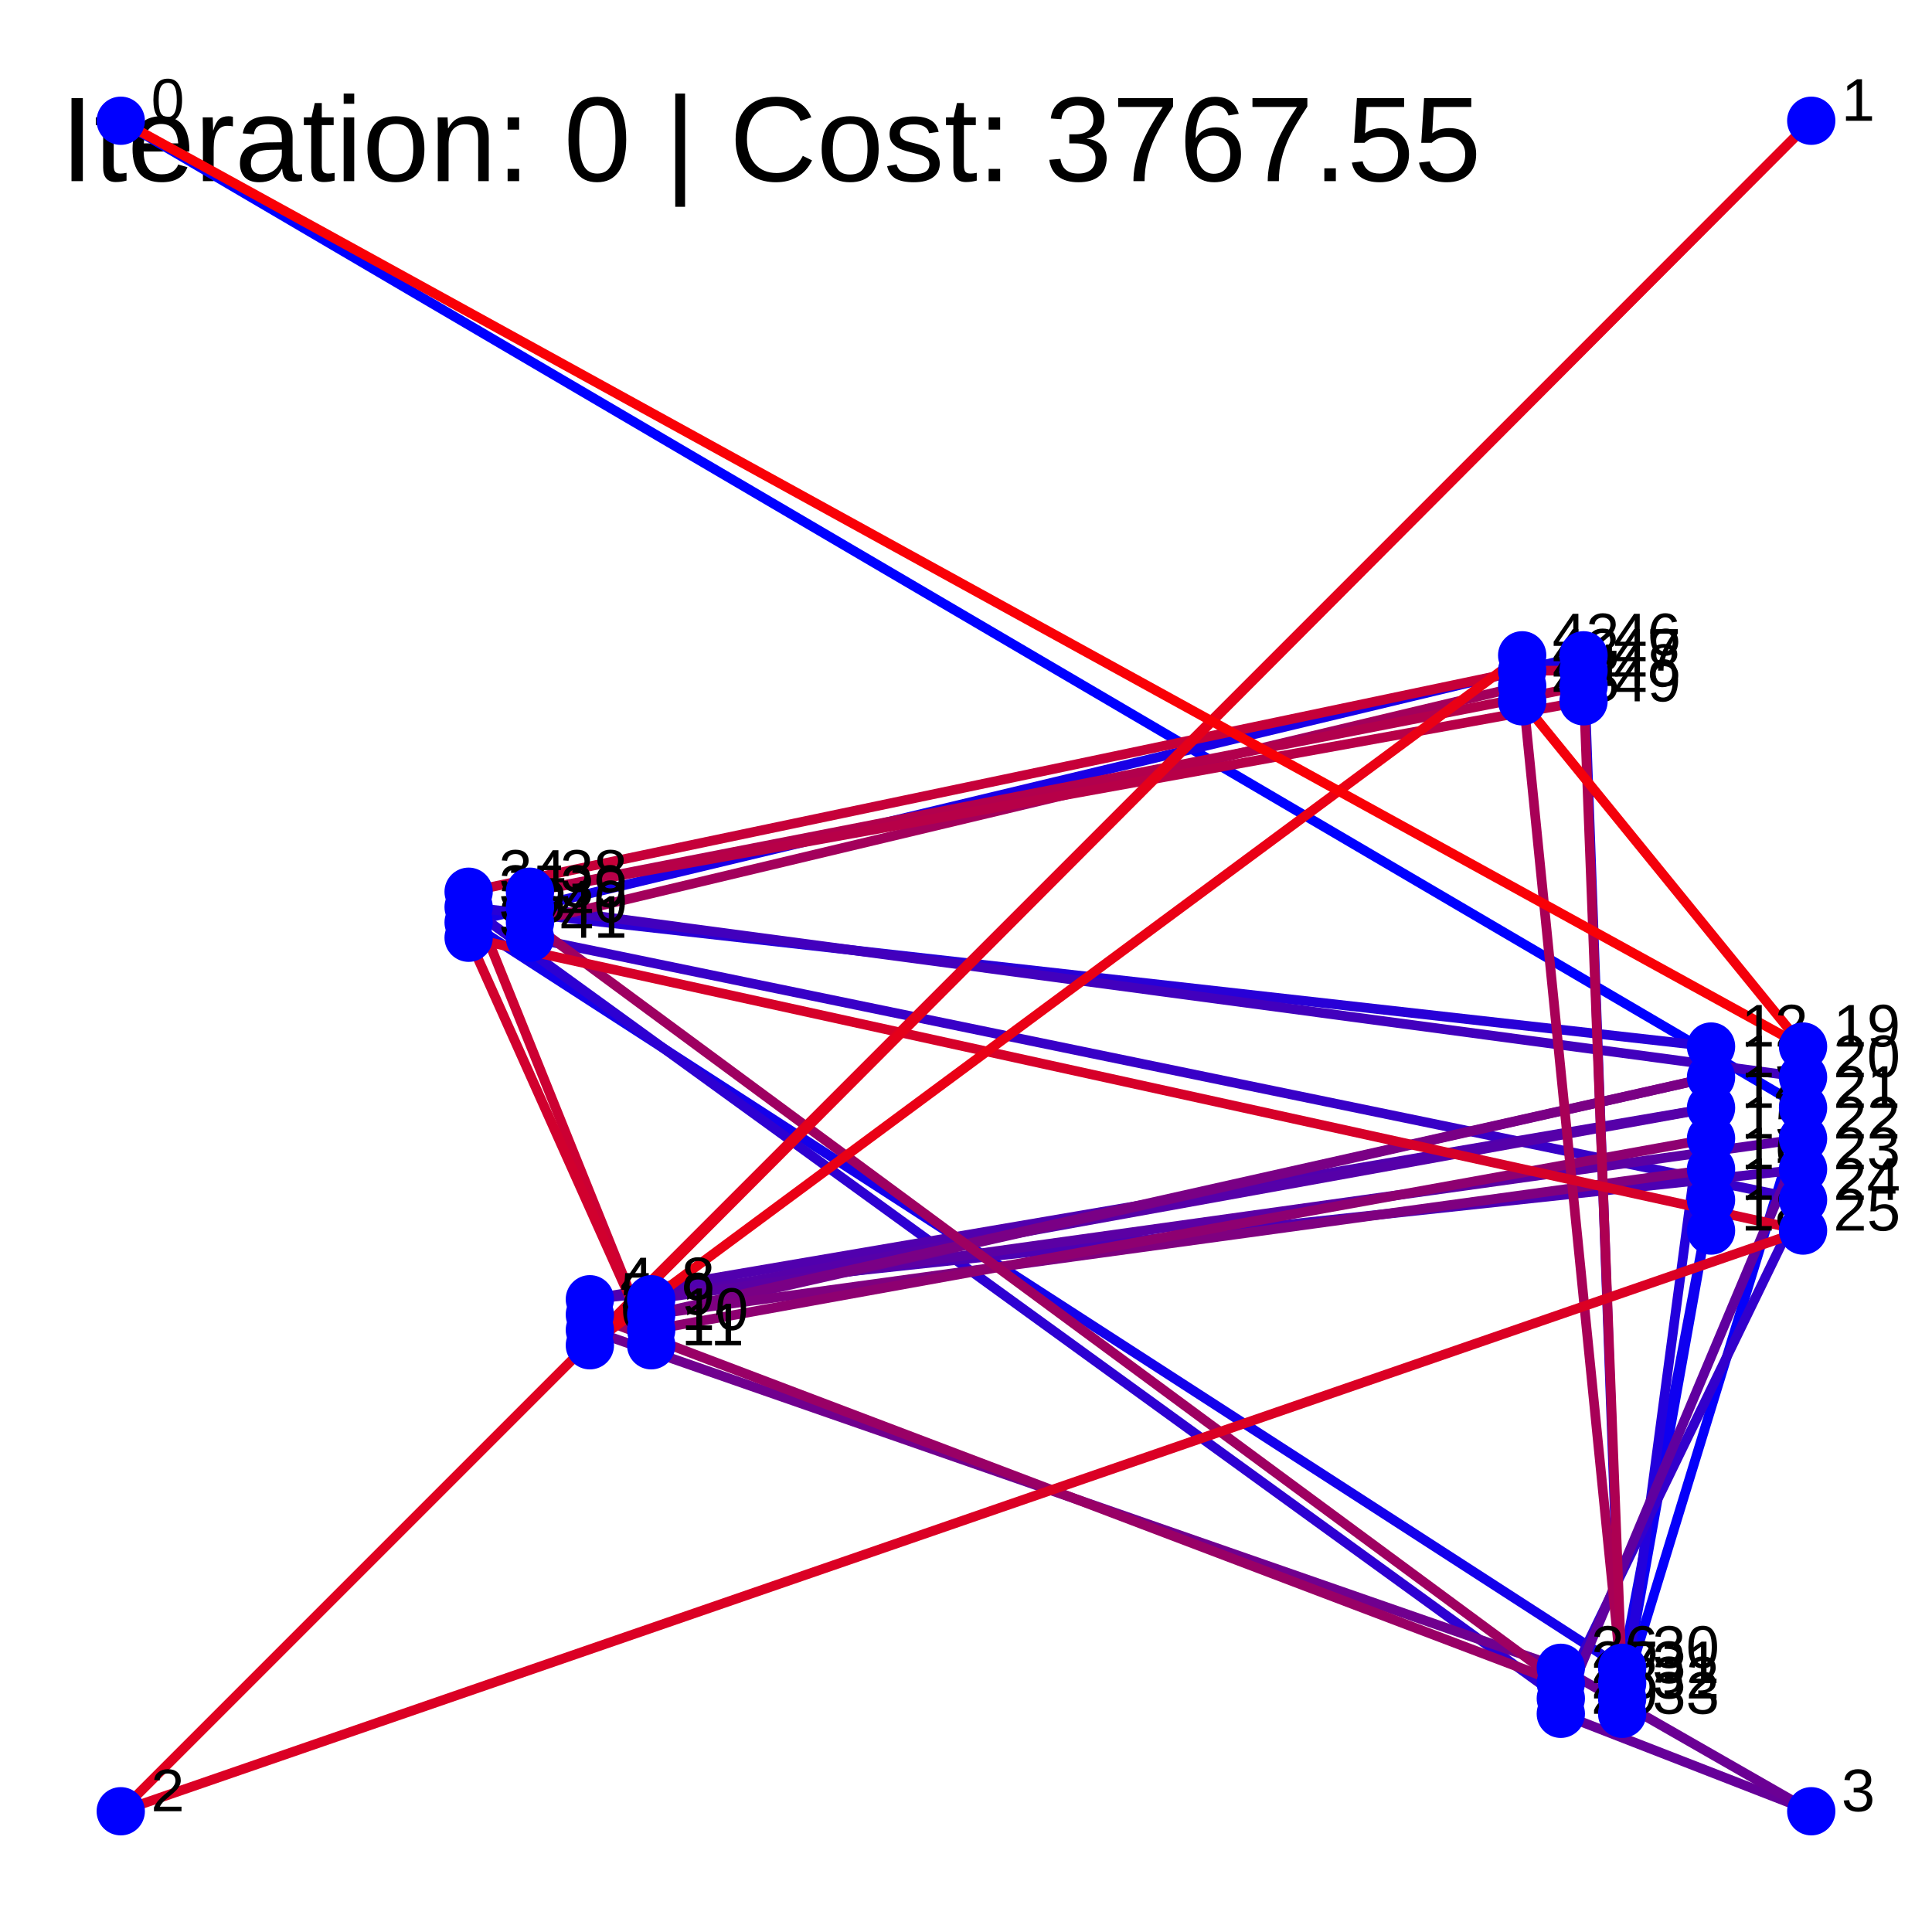
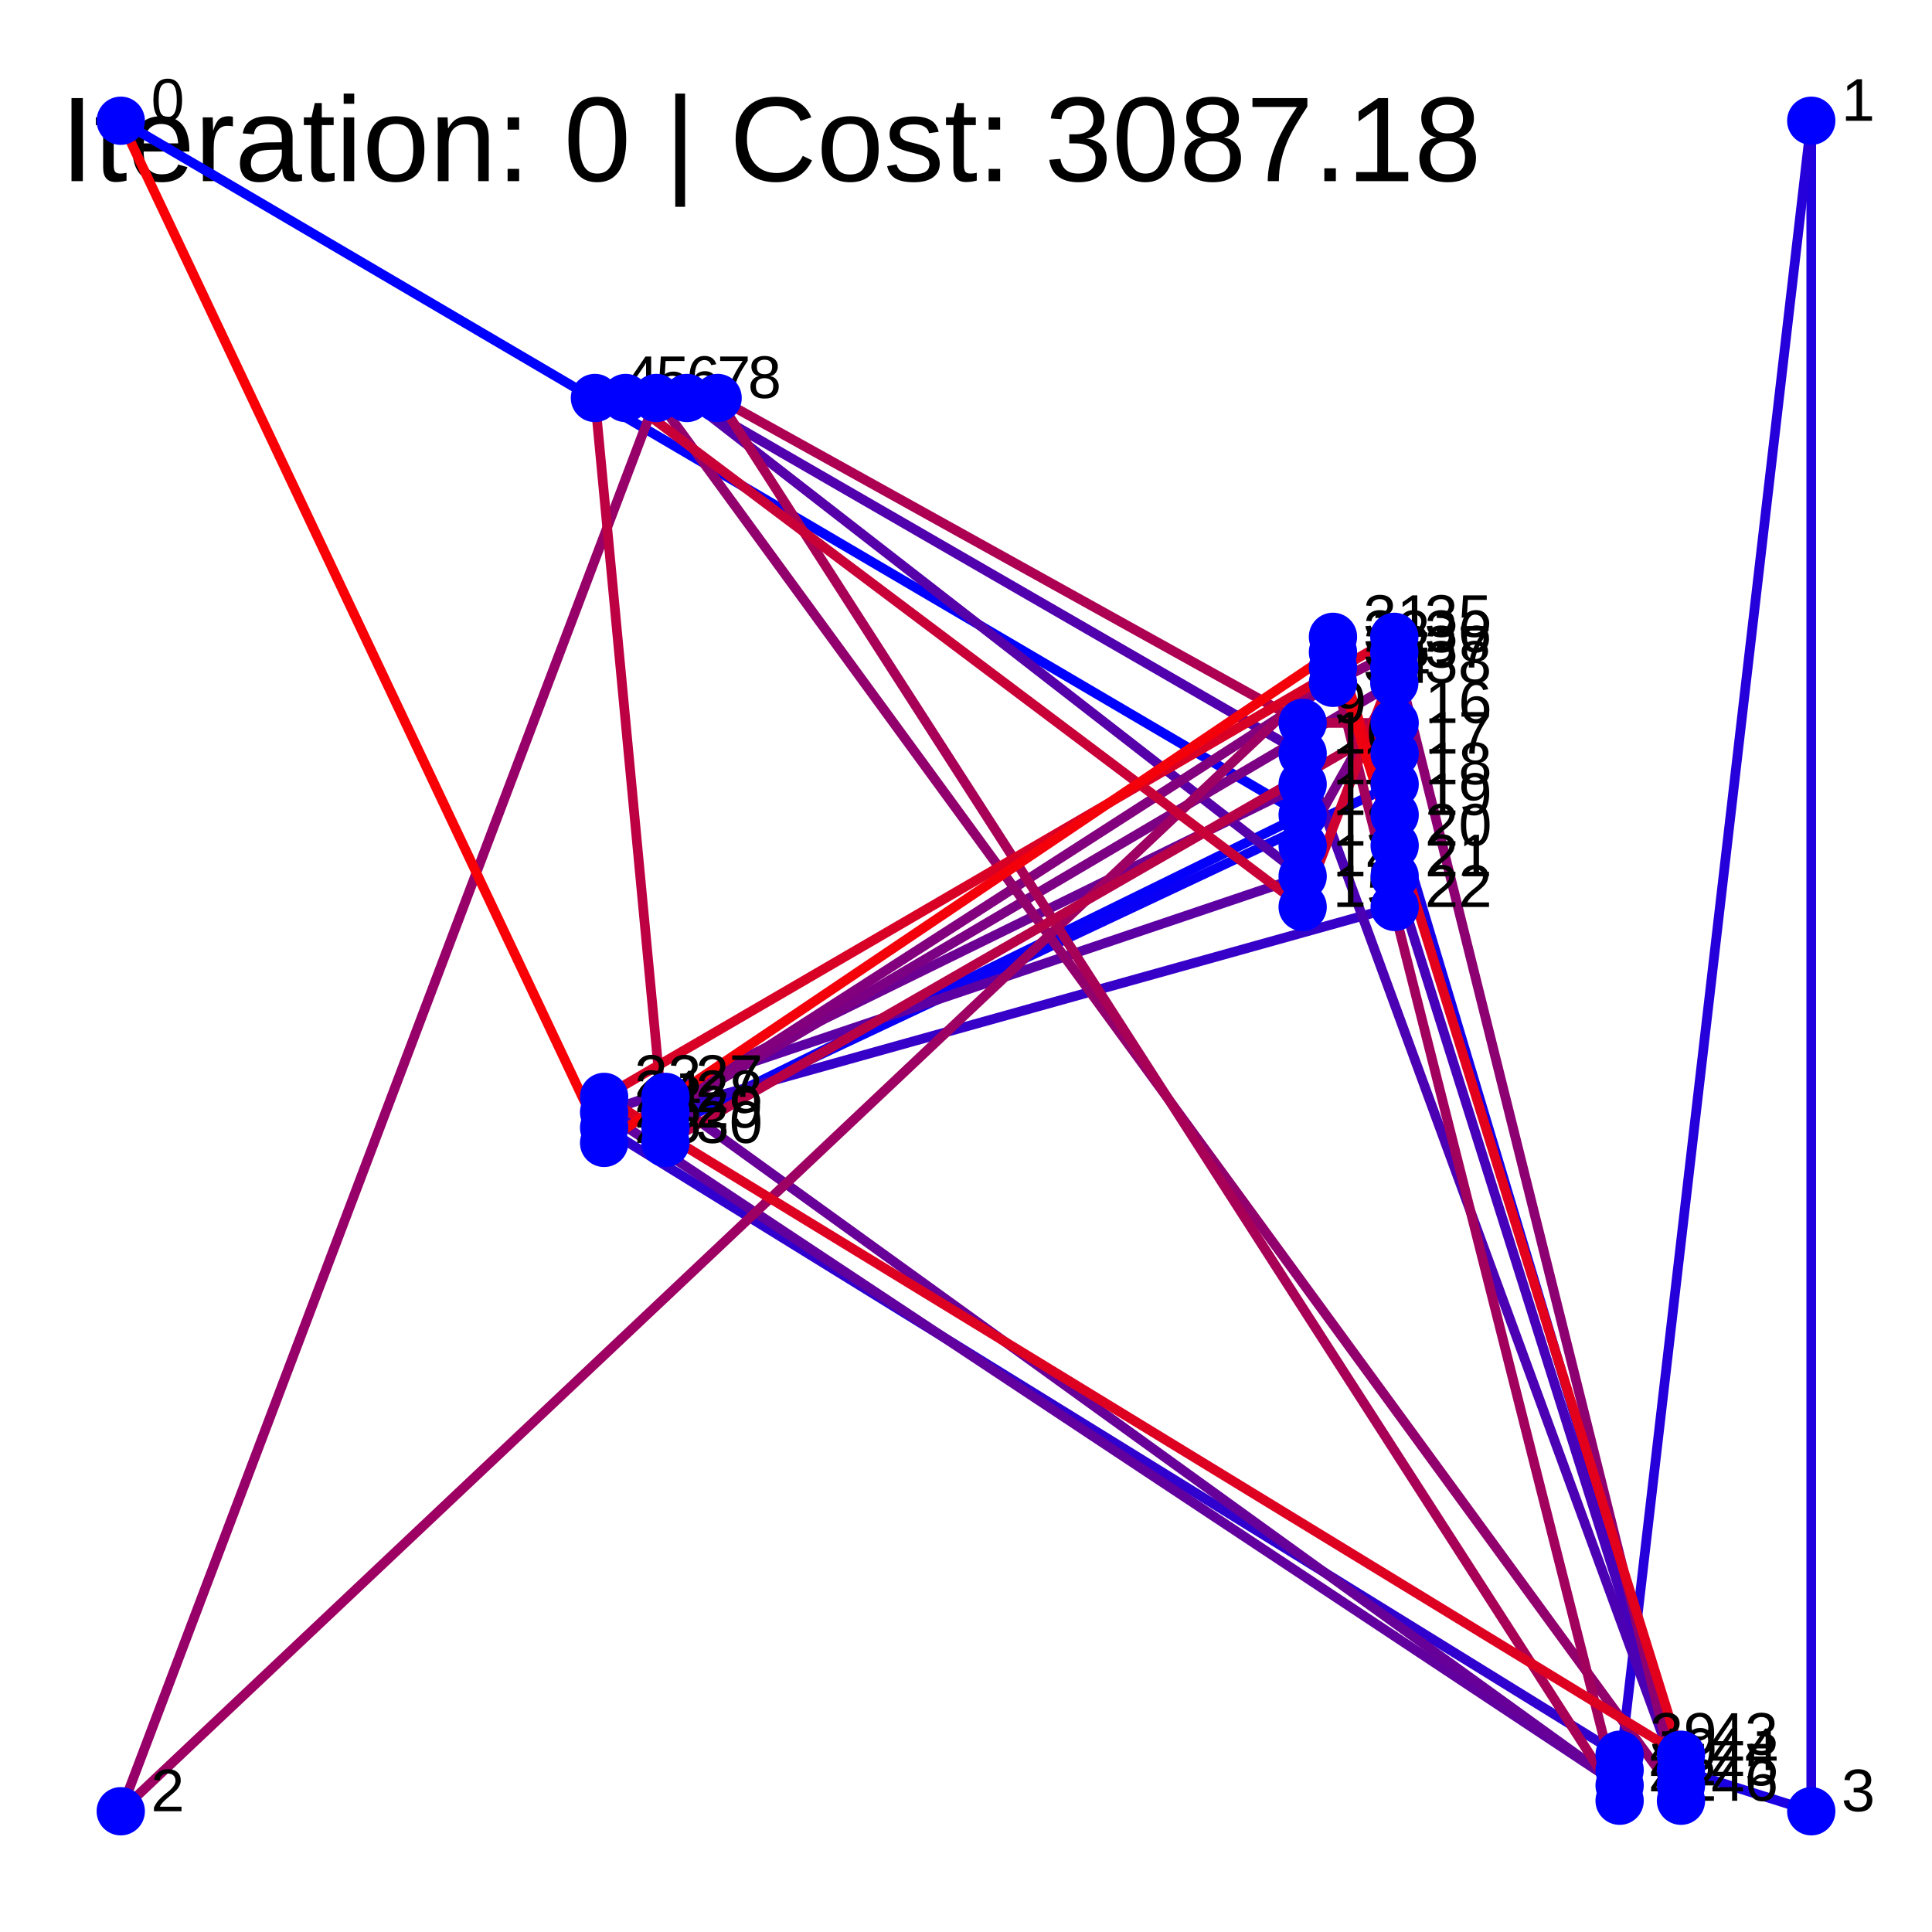
<svg xmlns="http://www.w3.org/2000/svg" viewBox="-5 -5 160 160">
  <rect x="-5" y="-5" width="160" height="160" fill="white" />
-   <text x="0" y="10" font-family="Arial" font-size="10" fill="black">Iteration: 0 | Cost: 3767.55</text>
+   <text x="0" y="10" font-family="Arial" font-size="10" fill="black">Iteration: 0 | Cost: 3087.18</text>
  <g>
-     <line x1="5.00" y1="5.00" x2="144.32" y2="86.75" stroke="rgb(0,0,255)" stroke-width="0.8" />
-     <line x1="144.32" y1="86.75" x2="129.34" y2="135.66" stroke="rgb(5,0,250)" stroke-width="0.8" />
-     <line x1="129.34" y1="135.66" x2="136.70" y2="94.37" stroke="rgb(10,0,245)" stroke-width="0.8" />
-     <line x1="136.70" y1="94.37" x2="129.34" y2="133.12" stroke="rgb(15,0,240)" stroke-width="0.8" />
-     <line x1="129.34" y1="133.12" x2="33.81" y2="71.39" stroke="rgb(20,0,235)" stroke-width="0.8" />
-     <line x1="33.81" y1="71.39" x2="126.14" y2="49.27" stroke="rgb(25,0,230)" stroke-width="0.8" />
-     <line x1="126.14" y1="49.27" x2="129.34" y2="136.93" stroke="rgb(30,0,225)" stroke-width="0.8" />
-     <line x1="129.34" y1="136.93" x2="136.70" y2="81.67" stroke="rgb(35,0,220)" stroke-width="0.8" />
-     <line x1="136.70" y1="81.67" x2="33.81" y2="70.12" stroke="rgb(40,0,215)" stroke-width="0.8" />
-     <line x1="33.81" y1="70.12" x2="124.26" y2="135.66" stroke="rgb(45,0,210)" stroke-width="0.8" />
-     <line x1="124.26" y1="135.66" x2="144.32" y2="94.37" stroke="rgb(51,0,204)" stroke-width="0.8" />
-     <line x1="144.32" y1="94.37" x2="38.89" y2="72.66" stroke="rgb(56,0,199)" stroke-width="0.8" />
-     <line x1="38.89" y1="72.66" x2="38.89" y2="70.12" stroke="rgb(61,0,194)" stroke-width="0.8" />
-     <line x1="38.89" y1="70.12" x2="144.32" y2="84.21" stroke="rgb(66,0,189)" stroke-width="0.8" />
-     <line x1="144.32" y1="84.21" x2="144.32" y2="91.83" stroke="rgb(71,0,184)" stroke-width="0.8" />
-     <line x1="144.32" y1="91.83" x2="43.85" y2="102.60" stroke="rgb(76,0,179)" stroke-width="0.8" />
-     <line x1="43.85" y1="102.60" x2="136.70" y2="86.75" stroke="rgb(81,0,174)" stroke-width="0.8" />
-     <line x1="136.70" y1="86.75" x2="48.93" y2="102.60" stroke="rgb(86,0,169)" stroke-width="0.8" />
-     <line x1="48.93" y1="102.60" x2="144.32" y2="89.29" stroke="rgb(91,0,164)" stroke-width="0.8" />
-     <line x1="144.32" y1="89.29" x2="124.26" y2="136.93" stroke="rgb(96,0,159)" stroke-width="0.8" />
-     <line x1="124.26" y1="136.93" x2="145.00" y2="145.00" stroke="rgb(102,0,153)" stroke-width="0.8" />
-     <line x1="145.00" y1="145.00" x2="124.26" y2="133.12" stroke="rgb(107,0,148)" stroke-width="0.8" />
-     <line x1="124.26" y1="133.12" x2="43.85" y2="105.14" stroke="rgb(112,0,143)" stroke-width="0.8" />
-     <line x1="43.85" y1="105.14" x2="136.70" y2="84.21" stroke="rgb(117,0,138)" stroke-width="0.8" />
-     <line x1="136.70" y1="84.21" x2="48.93" y2="103.87" stroke="rgb(122,0,133)" stroke-width="0.8" />
-     <line x1="48.93" y1="103.87" x2="136.70" y2="91.83" stroke="rgb(127,0,128)" stroke-width="0.8" />
-     <line x1="136.70" y1="91.83" x2="136.70" y2="96.91" stroke="rgb(132,0,123)" stroke-width="0.8" />
-     <line x1="136.70" y1="96.91" x2="136.70" y2="89.29" stroke="rgb(137,0,118)" stroke-width="0.8" />
-     <line x1="136.70" y1="89.29" x2="48.93" y2="105.14" stroke="rgb(142,0,113)" stroke-width="0.8" />
-     <line x1="48.93" y1="105.14" x2="43.85" y2="103.87" stroke="rgb(147,0,108)" stroke-width="0.8" />
-     <line x1="43.85" y1="103.87" x2="124.26" y2="134.39" stroke="rgb(153,0,102)" stroke-width="0.8" />
-     <line x1="124.26" y1="134.39" x2="38.89" y2="71.39" stroke="rgb(158,0,97)" stroke-width="0.8" />
-     <line x1="38.89" y1="71.39" x2="121.06" y2="51.81" stroke="rgb(163,0,92)" stroke-width="0.8" />
-     <line x1="121.06" y1="51.81" x2="129.34" y2="134.39" stroke="rgb(168,0,87)" stroke-width="0.8" />
-     <line x1="129.34" y1="134.39" x2="126.14" y2="51.81" stroke="rgb(173,0,82)" stroke-width="0.8" />
-     <line x1="126.14" y1="51.81" x2="38.89" y2="68.85" stroke="rgb(178,0,77)" stroke-width="0.8" />
-     <line x1="38.89" y1="68.85" x2="126.14" y2="53.08" stroke="rgb(183,0,72)" stroke-width="0.8" />
-     <line x1="126.14" y1="53.08" x2="126.14" y2="50.54" stroke="rgb(188,0,67)" stroke-width="0.8" />
-     <line x1="126.14" y1="50.54" x2="121.06" y2="50.54" stroke="rgb(193,0,62)" stroke-width="0.8" />
-     <line x1="121.06" y1="50.54" x2="33.81" y2="68.85" stroke="rgb(198,0,57)" stroke-width="0.8" />
-     <line x1="33.81" y1="68.85" x2="48.93" y2="106.41" stroke="rgb(204,0,51)" stroke-width="0.8" />
-     <line x1="48.93" y1="106.41" x2="33.81" y2="72.66" stroke="rgb(209,0,46)" stroke-width="0.8" />
-     <line x1="33.81" y1="72.66" x2="144.32" y2="96.91" stroke="rgb(214,0,41)" stroke-width="0.8" />
-     <line x1="144.32" y1="96.91" x2="5.00" y2="145.00" stroke="rgb(219,0,36)" stroke-width="0.8" />
-     <line x1="5.00" y1="145.00" x2="145.00" y2="5.00" stroke="rgb(224,0,31)" stroke-width="0.8" />
-     <line x1="145.00" y1="5.00" x2="43.85" y2="106.41" stroke="rgb(229,0,26)" stroke-width="0.8" />
-     <line x1="43.85" y1="106.41" x2="121.06" y2="49.27" stroke="rgb(234,0,21)" stroke-width="0.8" />
-     <line x1="121.06" y1="49.27" x2="121.06" y2="53.08" stroke="rgb(239,0,16)" stroke-width="0.8" />
-     <line x1="121.06" y1="53.08" x2="144.32" y2="81.67" stroke="rgb(244,0,11)" stroke-width="0.8" />
-     <line x1="144.32" y1="81.67" x2="5.00" y2="5.00" stroke="rgb(249,0,6)" stroke-width="0.8" />
+     <line x1="5.00" y1="5.00" x2="102.88" y2="62.49" stroke="rgb(0,0,255)" stroke-width="0.8" />
+     <line x1="102.88" y1="62.49" x2="50.11" y2="88.38" stroke="rgb(5,0,250)" stroke-width="0.8" />
+     <line x1="50.11" y1="88.38" x2="110.50" y2="59.95" stroke="rgb(10,0,245)" stroke-width="0.8" />
+     <line x1="110.50" y1="59.95" x2="110.50" y2="62.49" stroke="rgb(16,0,239)" stroke-width="0.8" />
+     <line x1="110.50" y1="62.49" x2="134.21" y2="141.59" stroke="rgb(21,0,234)" stroke-width="0.8" />
+     <line x1="134.21" y1="141.59" x2="145.00" y2="145.00" stroke="rgb(27,0,228)" stroke-width="0.8" />
+     <line x1="145.00" y1="145.00" x2="145.00" y2="5.00" stroke="rgb(32,0,223)" stroke-width="0.8" />
+     <line x1="145.00" y1="5.00" x2="129.13" y2="141.59" stroke="rgb(37,0,218)" stroke-width="0.8" />
+     <line x1="129.13" y1="141.59" x2="129.13" y2="140.32" stroke="rgb(43,0,212)" stroke-width="0.8" />
+     <line x1="129.13" y1="140.32" x2="45.03" y2="88.38" stroke="rgb(48,0,207)" stroke-width="0.8" />
+     <line x1="45.03" y1="88.38" x2="110.50" y2="70.11" stroke="rgb(54,0,201)" stroke-width="0.8" />
+     <line x1="110.50" y1="70.11" x2="110.50" y2="57.41" stroke="rgb(59,0,196)" stroke-width="0.8" />
+     <line x1="110.50" y1="57.41" x2="110.50" y2="67.57" stroke="rgb(65,0,190)" stroke-width="0.8" />
+     <line x1="110.50" y1="67.57" x2="134.21" y2="142.86" stroke="rgb(70,0,185)" stroke-width="0.8" />
+     <line x1="134.21" y1="142.86" x2="102.88" y2="57.41" stroke="rgb(75,0,180)" stroke-width="0.8" />
+     <line x1="102.88" y1="57.41" x2="51.89" y2="27.96" stroke="rgb(81,0,174)" stroke-width="0.8" />
+     <line x1="51.89" y1="27.96" x2="102.88" y2="67.57" stroke="rgb(86,0,169)" stroke-width="0.8" />
+     <line x1="102.88" y1="67.57" x2="45.03" y2="87.11" stroke="rgb(92,0,163)" stroke-width="0.8" />
+     <line x1="45.03" y1="87.11" x2="129.13" y2="142.86" stroke="rgb(97,0,158)" stroke-width="0.8" />
+     <line x1="129.13" y1="142.86" x2="50.11" y2="85.84" stroke="rgb(103,0,152)" stroke-width="0.8" />
+     <line x1="50.11" y1="85.84" x2="102.88" y2="59.95" stroke="rgb(108,0,147)" stroke-width="0.8" />
+     <line x1="102.88" y1="59.95" x2="102.88" y2="65.03" stroke="rgb(113,0,142)" stroke-width="0.8" />
+     <line x1="102.88" y1="65.03" x2="110.47" y2="51.55" stroke="rgb(119,0,136)" stroke-width="0.8" />
+     <line x1="110.47" y1="51.55" x2="50.11" y2="87.11" stroke="rgb(124,0,131)" stroke-width="0.8" />
+     <line x1="50.11" y1="87.11" x2="105.39" y2="51.55" stroke="rgb(130,0,125)" stroke-width="0.8" />
+     <line x1="105.39" y1="51.55" x2="110.47" y2="49.01" stroke="rgb(135,0,120)" stroke-width="0.8" />
+     <line x1="110.47" y1="49.01" x2="134.21" y2="144.13" stroke="rgb(141,0,114)" stroke-width="0.8" />
+     <line x1="134.21" y1="144.13" x2="49.35" y2="27.96" stroke="rgb(146,0,109)" stroke-width="0.8" />
+     <line x1="49.35" y1="27.96" x2="5.00" y2="145.00" stroke="rgb(151,0,104)" stroke-width="0.8" />
+     <line x1="5.00" y1="145.00" x2="105.39" y2="50.28" stroke="rgb(157,0,98)" stroke-width="0.8" />
+     <line x1="105.39" y1="50.28" x2="129.13" y2="144.13" stroke="rgb(162,0,93)" stroke-width="0.8" />
+     <line x1="129.13" y1="144.13" x2="54.43" y2="27.96" stroke="rgb(168,0,87)" stroke-width="0.8" />
+     <line x1="54.43" y1="27.96" x2="102.88" y2="54.87" stroke="rgb(173,0,82)" stroke-width="0.8" />
+     <line x1="102.88" y1="54.87" x2="110.50" y2="54.87" stroke="rgb(179,0,76)" stroke-width="0.8" />
+     <line x1="110.50" y1="54.87" x2="50.11" y2="89.65" stroke="rgb(184,0,71)" stroke-width="0.8" />
+     <line x1="50.11" y1="89.65" x2="44.27" y2="27.96" stroke="rgb(189,0,66)" stroke-width="0.8" />
+     <line x1="44.27" y1="27.96" x2="46.81" y2="27.96" stroke="rgb(195,0,60)" stroke-width="0.8" />
+     <line x1="46.81" y1="27.96" x2="102.88" y2="70.11" stroke="rgb(200,0,55)" stroke-width="0.8" />
+     <line x1="102.88" y1="70.11" x2="110.47" y2="50.28" stroke="rgb(206,0,49)" stroke-width="0.8" />
+     <line x1="110.47" y1="50.28" x2="110.47" y2="47.74" stroke="rgb(211,0,44)" stroke-width="0.8" />
+     <line x1="110.47" y1="47.74" x2="45.03" y2="85.84" stroke="rgb(217,0,38)" stroke-width="0.8" />
+     <line x1="45.03" y1="85.84" x2="134.21" y2="140.32" stroke="rgb(222,0,33)" stroke-width="0.8" />
+     <line x1="134.21" y1="140.32" x2="105.39" y2="47.74" stroke="rgb(227,0,28)" stroke-width="0.8" />
+     <line x1="105.39" y1="47.74" x2="110.50" y2="65.03" stroke="rgb(233,0,22)" stroke-width="0.8" />
+     <line x1="110.50" y1="65.03" x2="105.39" y2="49.01" stroke="rgb(238,0,17)" stroke-width="0.8" />
+     <line x1="105.39" y1="49.01" x2="45.03" y2="89.65" stroke="rgb(244,0,11)" stroke-width="0.8" />
+     <line x1="45.03" y1="89.65" x2="5.00" y2="5.00" stroke="rgb(249,0,6)" stroke-width="0.8" />
  </g>
  <g>
    <circle cx="5.00" cy="5.00" r="2" fill="blue" />
    <text x="7.50" y="5.00" font-family="Arial" font-size="5" fill="black">0</text>
    <circle cx="145.00" cy="5.00" r="2" fill="blue" />
    <text x="147.50" y="5.00" font-family="Arial" font-size="5" fill="black">1</text>
    <circle cx="5.00" cy="145.00" r="2" fill="blue" />
    <text x="7.50" y="145.00" font-family="Arial" font-size="5" fill="black">2</text>
    <circle cx="145.00" cy="145.00" r="2" fill="blue" />
    <text x="147.50" y="145.00" font-family="Arial" font-size="5" fill="black">3</text>
-     <circle cx="43.85" cy="102.60" r="2" fill="blue" />
-     <text x="46.35" y="102.60" font-family="Arial" font-size="5" fill="black">4</text>
-     <circle cx="43.85" cy="103.87" r="2" fill="blue" />
-     <text x="46.35" y="103.87" font-family="Arial" font-size="5" fill="black">5</text>
-     <circle cx="43.85" cy="105.14" r="2" fill="blue" />
-     <text x="46.35" y="105.14" font-family="Arial" font-size="5" fill="black">6</text>
-     <circle cx="43.85" cy="106.41" r="2" fill="blue" />
-     <text x="46.35" y="106.41" font-family="Arial" font-size="5" fill="black">7</text>
-     <circle cx="48.93" cy="102.60" r="2" fill="blue" />
-     <text x="51.43" y="102.60" font-family="Arial" font-size="5" fill="black">8</text>
-     <circle cx="48.93" cy="103.87" r="2" fill="blue" />
-     <text x="51.43" y="103.87" font-family="Arial" font-size="5" fill="black">9</text>
-     <circle cx="48.93" cy="105.14" r="2" fill="blue" />
-     <text x="51.43" y="105.14" font-family="Arial" font-size="5" fill="black">10</text>
-     <circle cx="48.93" cy="106.41" r="2" fill="blue" />
-     <text x="51.43" y="106.41" font-family="Arial" font-size="5" fill="black">11</text>
-     <circle cx="136.70" cy="81.67" r="2" fill="blue" />
-     <text x="139.20" y="81.67" font-family="Arial" font-size="5" fill="black">12</text>
-     <circle cx="136.70" cy="84.21" r="2" fill="blue" />
-     <text x="139.20" y="84.21" font-family="Arial" font-size="5" fill="black">13</text>
-     <circle cx="136.70" cy="86.75" r="2" fill="blue" />
-     <text x="139.20" y="86.75" font-family="Arial" font-size="5" fill="black">14</text>
-     <circle cx="136.70" cy="89.29" r="2" fill="blue" />
-     <text x="139.20" y="89.29" font-family="Arial" font-size="5" fill="black">15</text>
-     <circle cx="136.70" cy="91.83" r="2" fill="blue" />
-     <text x="139.20" y="91.83" font-family="Arial" font-size="5" fill="black">16</text>
-     <circle cx="136.70" cy="94.37" r="2" fill="blue" />
-     <text x="139.20" y="94.37" font-family="Arial" font-size="5" fill="black">17</text>
-     <circle cx="136.70" cy="96.91" r="2" fill="blue" />
-     <text x="139.20" y="96.91" font-family="Arial" font-size="5" fill="black">18</text>
-     <circle cx="144.32" cy="81.67" r="2" fill="blue" />
-     <text x="146.82" y="81.67" font-family="Arial" font-size="5" fill="black">19</text>
-     <circle cx="144.32" cy="84.21" r="2" fill="blue" />
-     <text x="146.82" y="84.21" font-family="Arial" font-size="5" fill="black">20</text>
-     <circle cx="144.32" cy="86.75" r="2" fill="blue" />
-     <text x="146.82" y="86.75" font-family="Arial" font-size="5" fill="black">21</text>
-     <circle cx="144.32" cy="89.29" r="2" fill="blue" />
-     <text x="146.82" y="89.29" font-family="Arial" font-size="5" fill="black">22</text>
-     <circle cx="144.32" cy="91.83" r="2" fill="blue" />
-     <text x="146.82" y="91.83" font-family="Arial" font-size="5" fill="black">23</text>
-     <circle cx="144.32" cy="94.37" r="2" fill="blue" />
-     <text x="146.82" y="94.37" font-family="Arial" font-size="5" fill="black">24</text>
-     <circle cx="144.32" cy="96.91" r="2" fill="blue" />
-     <text x="146.82" y="96.91" font-family="Arial" font-size="5" fill="black">25</text>
-     <circle cx="124.26" cy="133.12" r="2" fill="blue" />
-     <text x="126.76" y="133.12" font-family="Arial" font-size="5" fill="black">26</text>
-     <circle cx="124.26" cy="134.39" r="2" fill="blue" />
-     <text x="126.76" y="134.39" font-family="Arial" font-size="5" fill="black">27</text>
-     <circle cx="124.26" cy="135.66" r="2" fill="blue" />
-     <text x="126.76" y="135.66" font-family="Arial" font-size="5" fill="black">28</text>
-     <circle cx="124.26" cy="136.93" r="2" fill="blue" />
-     <text x="126.76" y="136.93" font-family="Arial" font-size="5" fill="black">29</text>
-     <circle cx="129.34" cy="133.12" r="2" fill="blue" />
-     <text x="131.84" y="133.12" font-family="Arial" font-size="5" fill="black">30</text>
-     <circle cx="129.34" cy="134.39" r="2" fill="blue" />
-     <text x="131.84" y="134.39" font-family="Arial" font-size="5" fill="black">31</text>
-     <circle cx="129.34" cy="135.66" r="2" fill="blue" />
-     <text x="131.84" y="135.66" font-family="Arial" font-size="5" fill="black">32</text>
-     <circle cx="129.34" cy="136.93" r="2" fill="blue" />
-     <text x="131.84" y="136.93" font-family="Arial" font-size="5" fill="black">33</text>
-     <circle cx="33.81" cy="68.85" r="2" fill="blue" />
-     <text x="36.31" y="68.85" font-family="Arial" font-size="5" fill="black">34</text>
-     <circle cx="33.81" cy="70.12" r="2" fill="blue" />
-     <text x="36.31" y="70.12" font-family="Arial" font-size="5" fill="black">35</text>
-     <circle cx="33.81" cy="71.39" r="2" fill="blue" />
-     <text x="36.31" y="71.39" font-family="Arial" font-size="5" fill="black">36</text>
-     <circle cx="33.81" cy="72.66" r="2" fill="blue" />
-     <text x="36.31" y="72.66" font-family="Arial" font-size="5" fill="black">37</text>
-     <circle cx="38.89" cy="68.85" r="2" fill="blue" />
-     <text x="41.39" y="68.85" font-family="Arial" font-size="5" fill="black">38</text>
-     <circle cx="38.89" cy="70.12" r="2" fill="blue" />
-     <text x="41.39" y="70.12" font-family="Arial" font-size="5" fill="black">39</text>
-     <circle cx="38.89" cy="71.39" r="2" fill="blue" />
-     <text x="41.39" y="71.39" font-family="Arial" font-size="5" fill="black">40</text>
-     <circle cx="38.89" cy="72.66" r="2" fill="blue" />
-     <text x="41.39" y="72.66" font-family="Arial" font-size="5" fill="black">41</text>
-     <circle cx="121.06" cy="49.27" r="2" fill="blue" />
-     <text x="123.56" y="49.27" font-family="Arial" font-size="5" fill="black">42</text>
-     <circle cx="121.06" cy="50.54" r="2" fill="blue" />
-     <text x="123.56" y="50.54" font-family="Arial" font-size="5" fill="black">43</text>
-     <circle cx="121.06" cy="51.81" r="2" fill="blue" />
-     <text x="123.56" y="51.81" font-family="Arial" font-size="5" fill="black">44</text>
-     <circle cx="121.06" cy="53.08" r="2" fill="blue" />
-     <text x="123.56" y="53.08" font-family="Arial" font-size="5" fill="black">45</text>
-     <circle cx="126.14" cy="49.27" r="2" fill="blue" />
-     <text x="128.64" y="49.27" font-family="Arial" font-size="5" fill="black">46</text>
-     <circle cx="126.14" cy="50.54" r="2" fill="blue" />
-     <text x="128.64" y="50.54" font-family="Arial" font-size="5" fill="black">47</text>
-     <circle cx="126.14" cy="51.81" r="2" fill="blue" />
-     <text x="128.64" y="51.81" font-family="Arial" font-size="5" fill="black">48</text>
-     <circle cx="126.14" cy="53.08" r="2" fill="blue" />
-     <text x="128.64" y="53.08" font-family="Arial" font-size="5" fill="black">49</text>
+     <circle cx="44.27" cy="27.96" r="2" fill="blue" />
+     <text x="46.77" y="27.96" font-family="Arial" font-size="5" fill="black">4</text>
+     <circle cx="46.81" cy="27.96" r="2" fill="blue" />
+     <text x="49.31" y="27.96" font-family="Arial" font-size="5" fill="black">5</text>
+     <circle cx="49.35" cy="27.96" r="2" fill="blue" />
+     <text x="51.85" y="27.96" font-family="Arial" font-size="5" fill="black">6</text>
+     <circle cx="51.89" cy="27.96" r="2" fill="blue" />
+     <text x="54.39" y="27.96" font-family="Arial" font-size="5" fill="black">7</text>
+     <circle cx="54.43" cy="27.96" r="2" fill="blue" />
+     <text x="56.93" y="27.96" font-family="Arial" font-size="5" fill="black">8</text>
+     <circle cx="102.88" cy="54.87" r="2" fill="blue" />
+     <text x="105.38" y="54.87" font-family="Arial" font-size="5" fill="black">9</text>
+     <circle cx="102.88" cy="57.41" r="2" fill="blue" />
+     <text x="105.38" y="57.41" font-family="Arial" font-size="5" fill="black">10</text>
+     <circle cx="102.88" cy="59.95" r="2" fill="blue" />
+     <text x="105.38" y="59.95" font-family="Arial" font-size="5" fill="black">11</text>
+     <circle cx="102.88" cy="62.49" r="2" fill="blue" />
+     <text x="105.38" y="62.49" font-family="Arial" font-size="5" fill="black">12</text>
+     <circle cx="102.88" cy="65.03" r="2" fill="blue" />
+     <text x="105.38" y="65.03" font-family="Arial" font-size="5" fill="black">13</text>
+     <circle cx="102.88" cy="67.57" r="2" fill="blue" />
+     <text x="105.38" y="67.57" font-family="Arial" font-size="5" fill="black">14</text>
+     <circle cx="102.88" cy="70.11" r="2" fill="blue" />
+     <text x="105.38" y="70.11" font-family="Arial" font-size="5" fill="black">15</text>
+     <circle cx="110.50" cy="54.87" r="2" fill="blue" />
+     <text x="113.00" y="54.87" font-family="Arial" font-size="5" fill="black">16</text>
+     <circle cx="110.50" cy="57.41" r="2" fill="blue" />
+     <text x="113.00" y="57.41" font-family="Arial" font-size="5" fill="black">17</text>
+     <circle cx="110.50" cy="59.95" r="2" fill="blue" />
+     <text x="113.00" y="59.95" font-family="Arial" font-size="5" fill="black">18</text>
+     <circle cx="110.50" cy="62.49" r="2" fill="blue" />
+     <text x="113.00" y="62.49" font-family="Arial" font-size="5" fill="black">19</text>
+     <circle cx="110.50" cy="65.03" r="2" fill="blue" />
+     <text x="113.00" y="65.03" font-family="Arial" font-size="5" fill="black">20</text>
+     <circle cx="110.50" cy="67.57" r="2" fill="blue" />
+     <text x="113.00" y="67.57" font-family="Arial" font-size="5" fill="black">21</text>
+     <circle cx="110.50" cy="70.11" r="2" fill="blue" />
+     <text x="113.00" y="70.11" font-family="Arial" font-size="5" fill="black">22</text>
+     <circle cx="45.03" cy="85.84" r="2" fill="blue" />
+     <text x="47.53" y="85.84" font-family="Arial" font-size="5" fill="black">23</text>
+     <circle cx="45.03" cy="87.11" r="2" fill="blue" />
+     <text x="47.53" y="87.11" font-family="Arial" font-size="5" fill="black">24</text>
+     <circle cx="45.03" cy="88.38" r="2" fill="blue" />
+     <text x="47.53" y="88.38" font-family="Arial" font-size="5" fill="black">25</text>
+     <circle cx="45.03" cy="89.65" r="2" fill="blue" />
+     <text x="47.53" y="89.65" font-family="Arial" font-size="5" fill="black">26</text>
+     <circle cx="50.11" cy="85.84" r="2" fill="blue" />
+     <text x="52.61" y="85.84" font-family="Arial" font-size="5" fill="black">27</text>
+     <circle cx="50.11" cy="87.11" r="2" fill="blue" />
+     <text x="52.61" y="87.11" font-family="Arial" font-size="5" fill="black">28</text>
+     <circle cx="50.11" cy="88.38" r="2" fill="blue" />
+     <text x="52.61" y="88.38" font-family="Arial" font-size="5" fill="black">29</text>
+     <circle cx="50.11" cy="89.65" r="2" fill="blue" />
+     <text x="52.61" y="89.65" font-family="Arial" font-size="5" fill="black">30</text>
+     <circle cx="105.39" cy="47.74" r="2" fill="blue" />
+     <text x="107.89" y="47.74" font-family="Arial" font-size="5" fill="black">31</text>
+     <circle cx="105.39" cy="49.01" r="2" fill="blue" />
+     <text x="107.89" y="49.01" font-family="Arial" font-size="5" fill="black">32</text>
+     <circle cx="105.39" cy="50.28" r="2" fill="blue" />
+     <text x="107.89" y="50.28" font-family="Arial" font-size="5" fill="black">33</text>
+     <circle cx="105.39" cy="51.55" r="2" fill="blue" />
+     <text x="107.89" y="51.55" font-family="Arial" font-size="5" fill="black">34</text>
+     <circle cx="110.47" cy="47.74" r="2" fill="blue" />
+     <text x="112.97" y="47.74" font-family="Arial" font-size="5" fill="black">35</text>
+     <circle cx="110.47" cy="49.01" r="2" fill="blue" />
+     <text x="112.97" y="49.01" font-family="Arial" font-size="5" fill="black">36</text>
+     <circle cx="110.47" cy="50.28" r="2" fill="blue" />
+     <text x="112.97" y="50.28" font-family="Arial" font-size="5" fill="black">37</text>
+     <circle cx="110.47" cy="51.55" r="2" fill="blue" />
+     <text x="112.97" y="51.55" font-family="Arial" font-size="5" fill="black">38</text>
+     <circle cx="129.13" cy="140.32" r="2" fill="blue" />
+     <text x="131.63" y="140.32" font-family="Arial" font-size="5" fill="black">39</text>
+     <circle cx="129.13" cy="141.59" r="2" fill="blue" />
+     <text x="131.63" y="141.59" font-family="Arial" font-size="5" fill="black">40</text>
+     <circle cx="129.13" cy="142.86" r="2" fill="blue" />
+     <text x="131.63" y="142.86" font-family="Arial" font-size="5" fill="black">41</text>
+     <circle cx="129.13" cy="144.13" r="2" fill="blue" />
+     <text x="131.63" y="144.13" font-family="Arial" font-size="5" fill="black">42</text>
+     <circle cx="134.21" cy="140.32" r="2" fill="blue" />
+     <text x="136.71" y="140.32" font-family="Arial" font-size="5" fill="black">43</text>
+     <circle cx="134.21" cy="141.59" r="2" fill="blue" />
+     <text x="136.71" y="141.59" font-family="Arial" font-size="5" fill="black">44</text>
+     <circle cx="134.21" cy="142.86" r="2" fill="blue" />
+     <text x="136.71" y="142.86" font-family="Arial" font-size="5" fill="black">45</text>
+     <circle cx="134.21" cy="144.13" r="2" fill="blue" />
+     <text x="136.71" y="144.13" font-family="Arial" font-size="5" fill="black">46</text>
  </g>
</svg>
